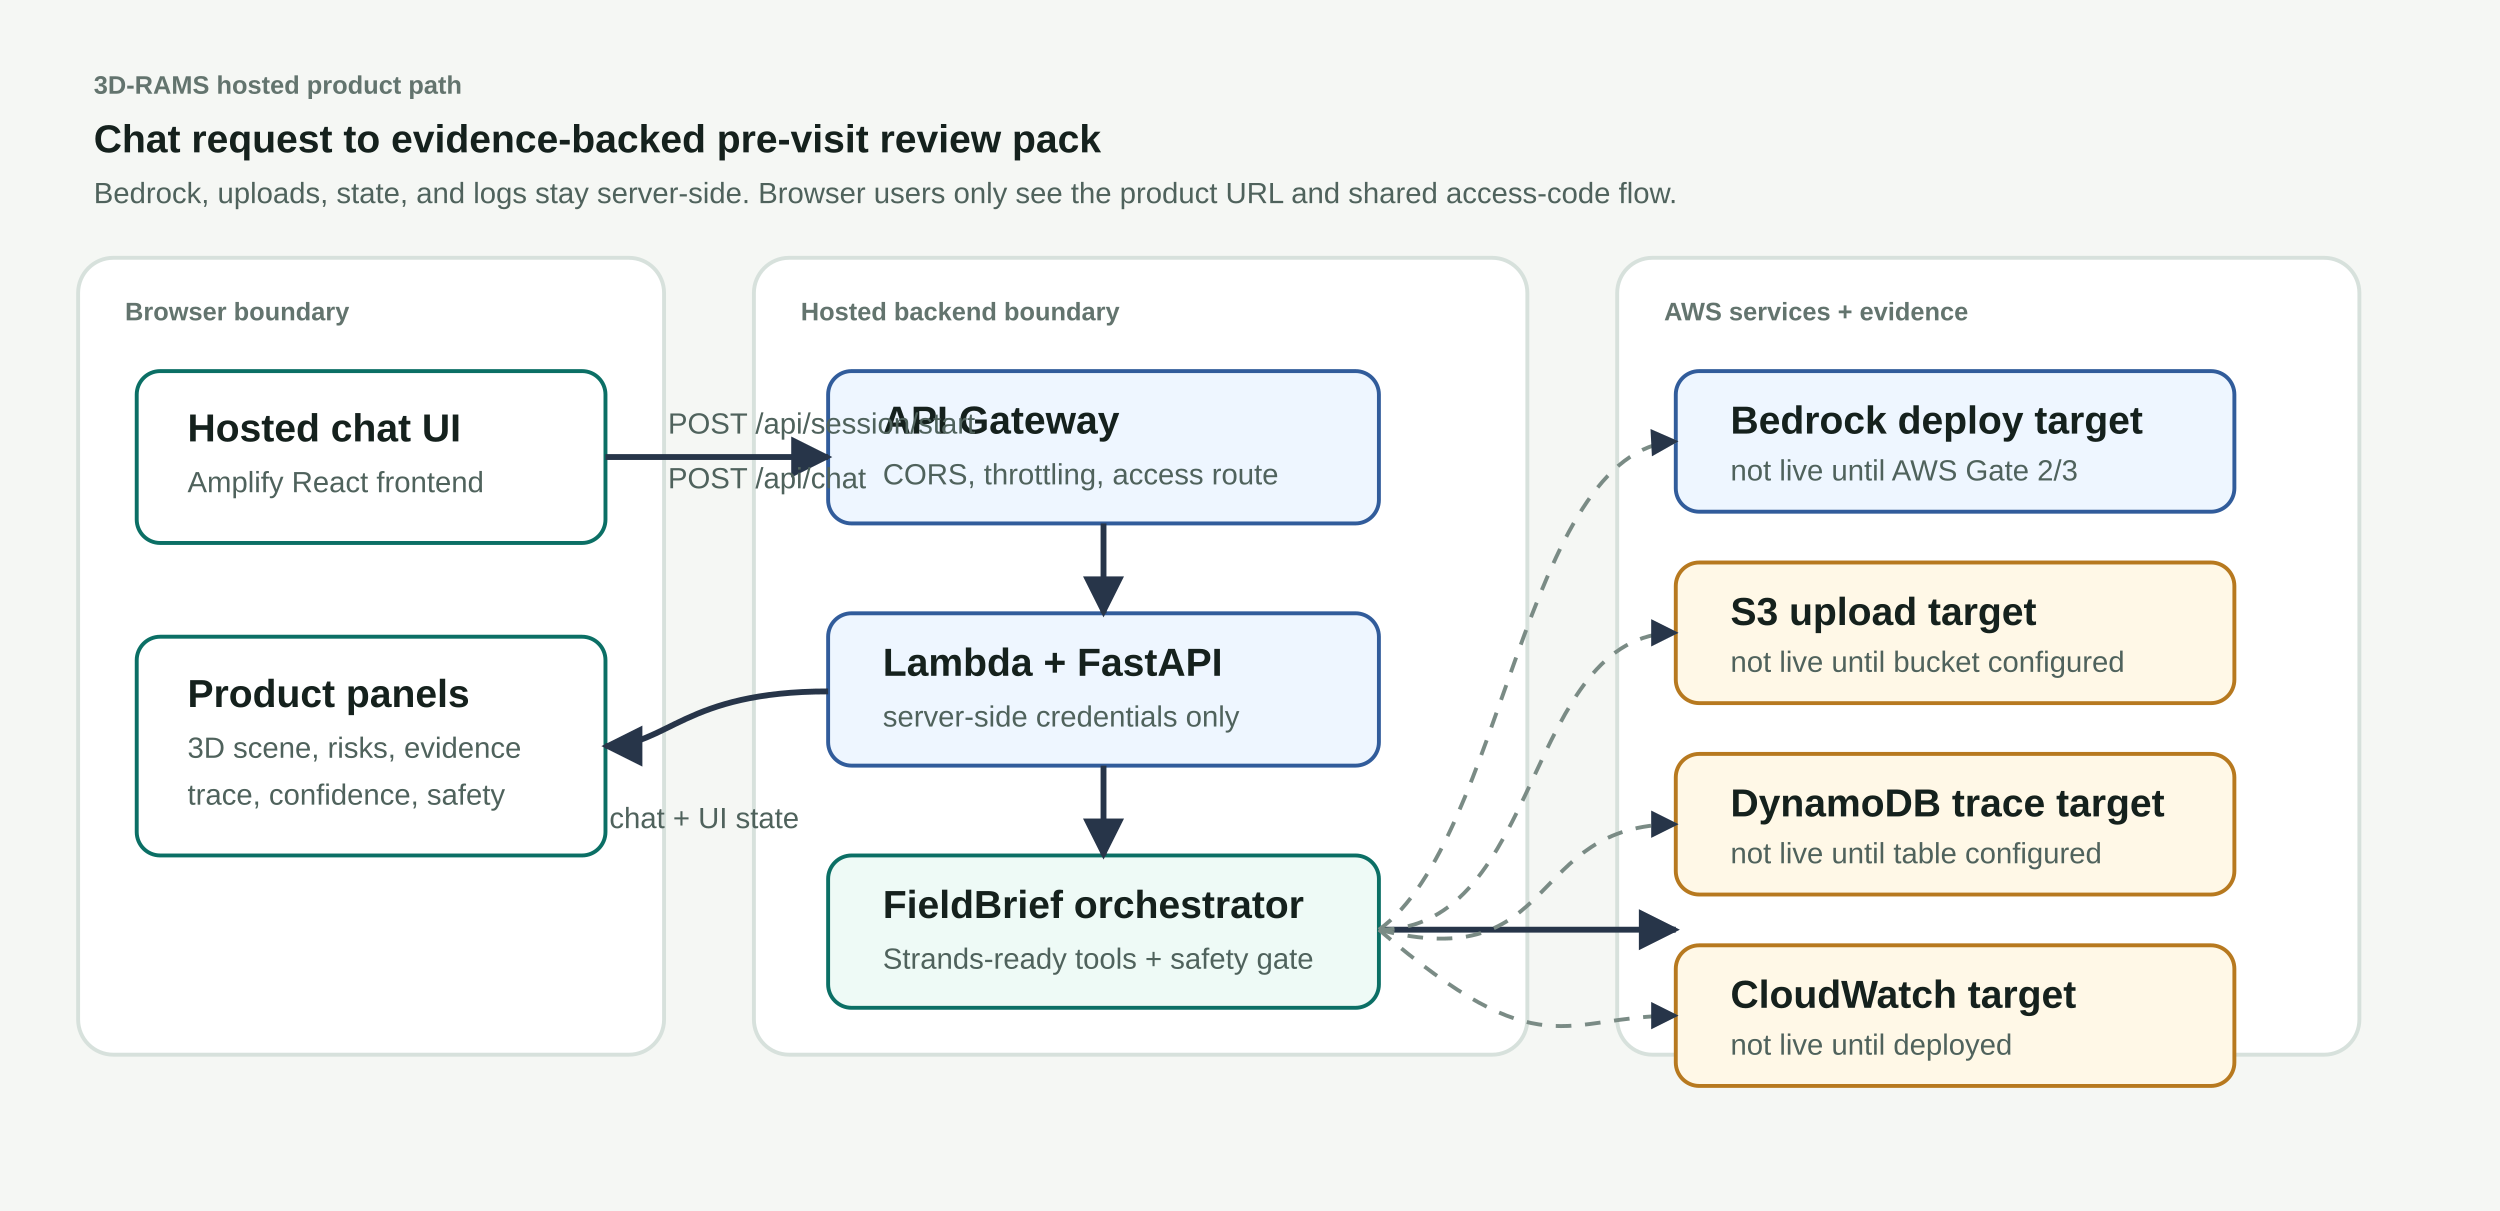
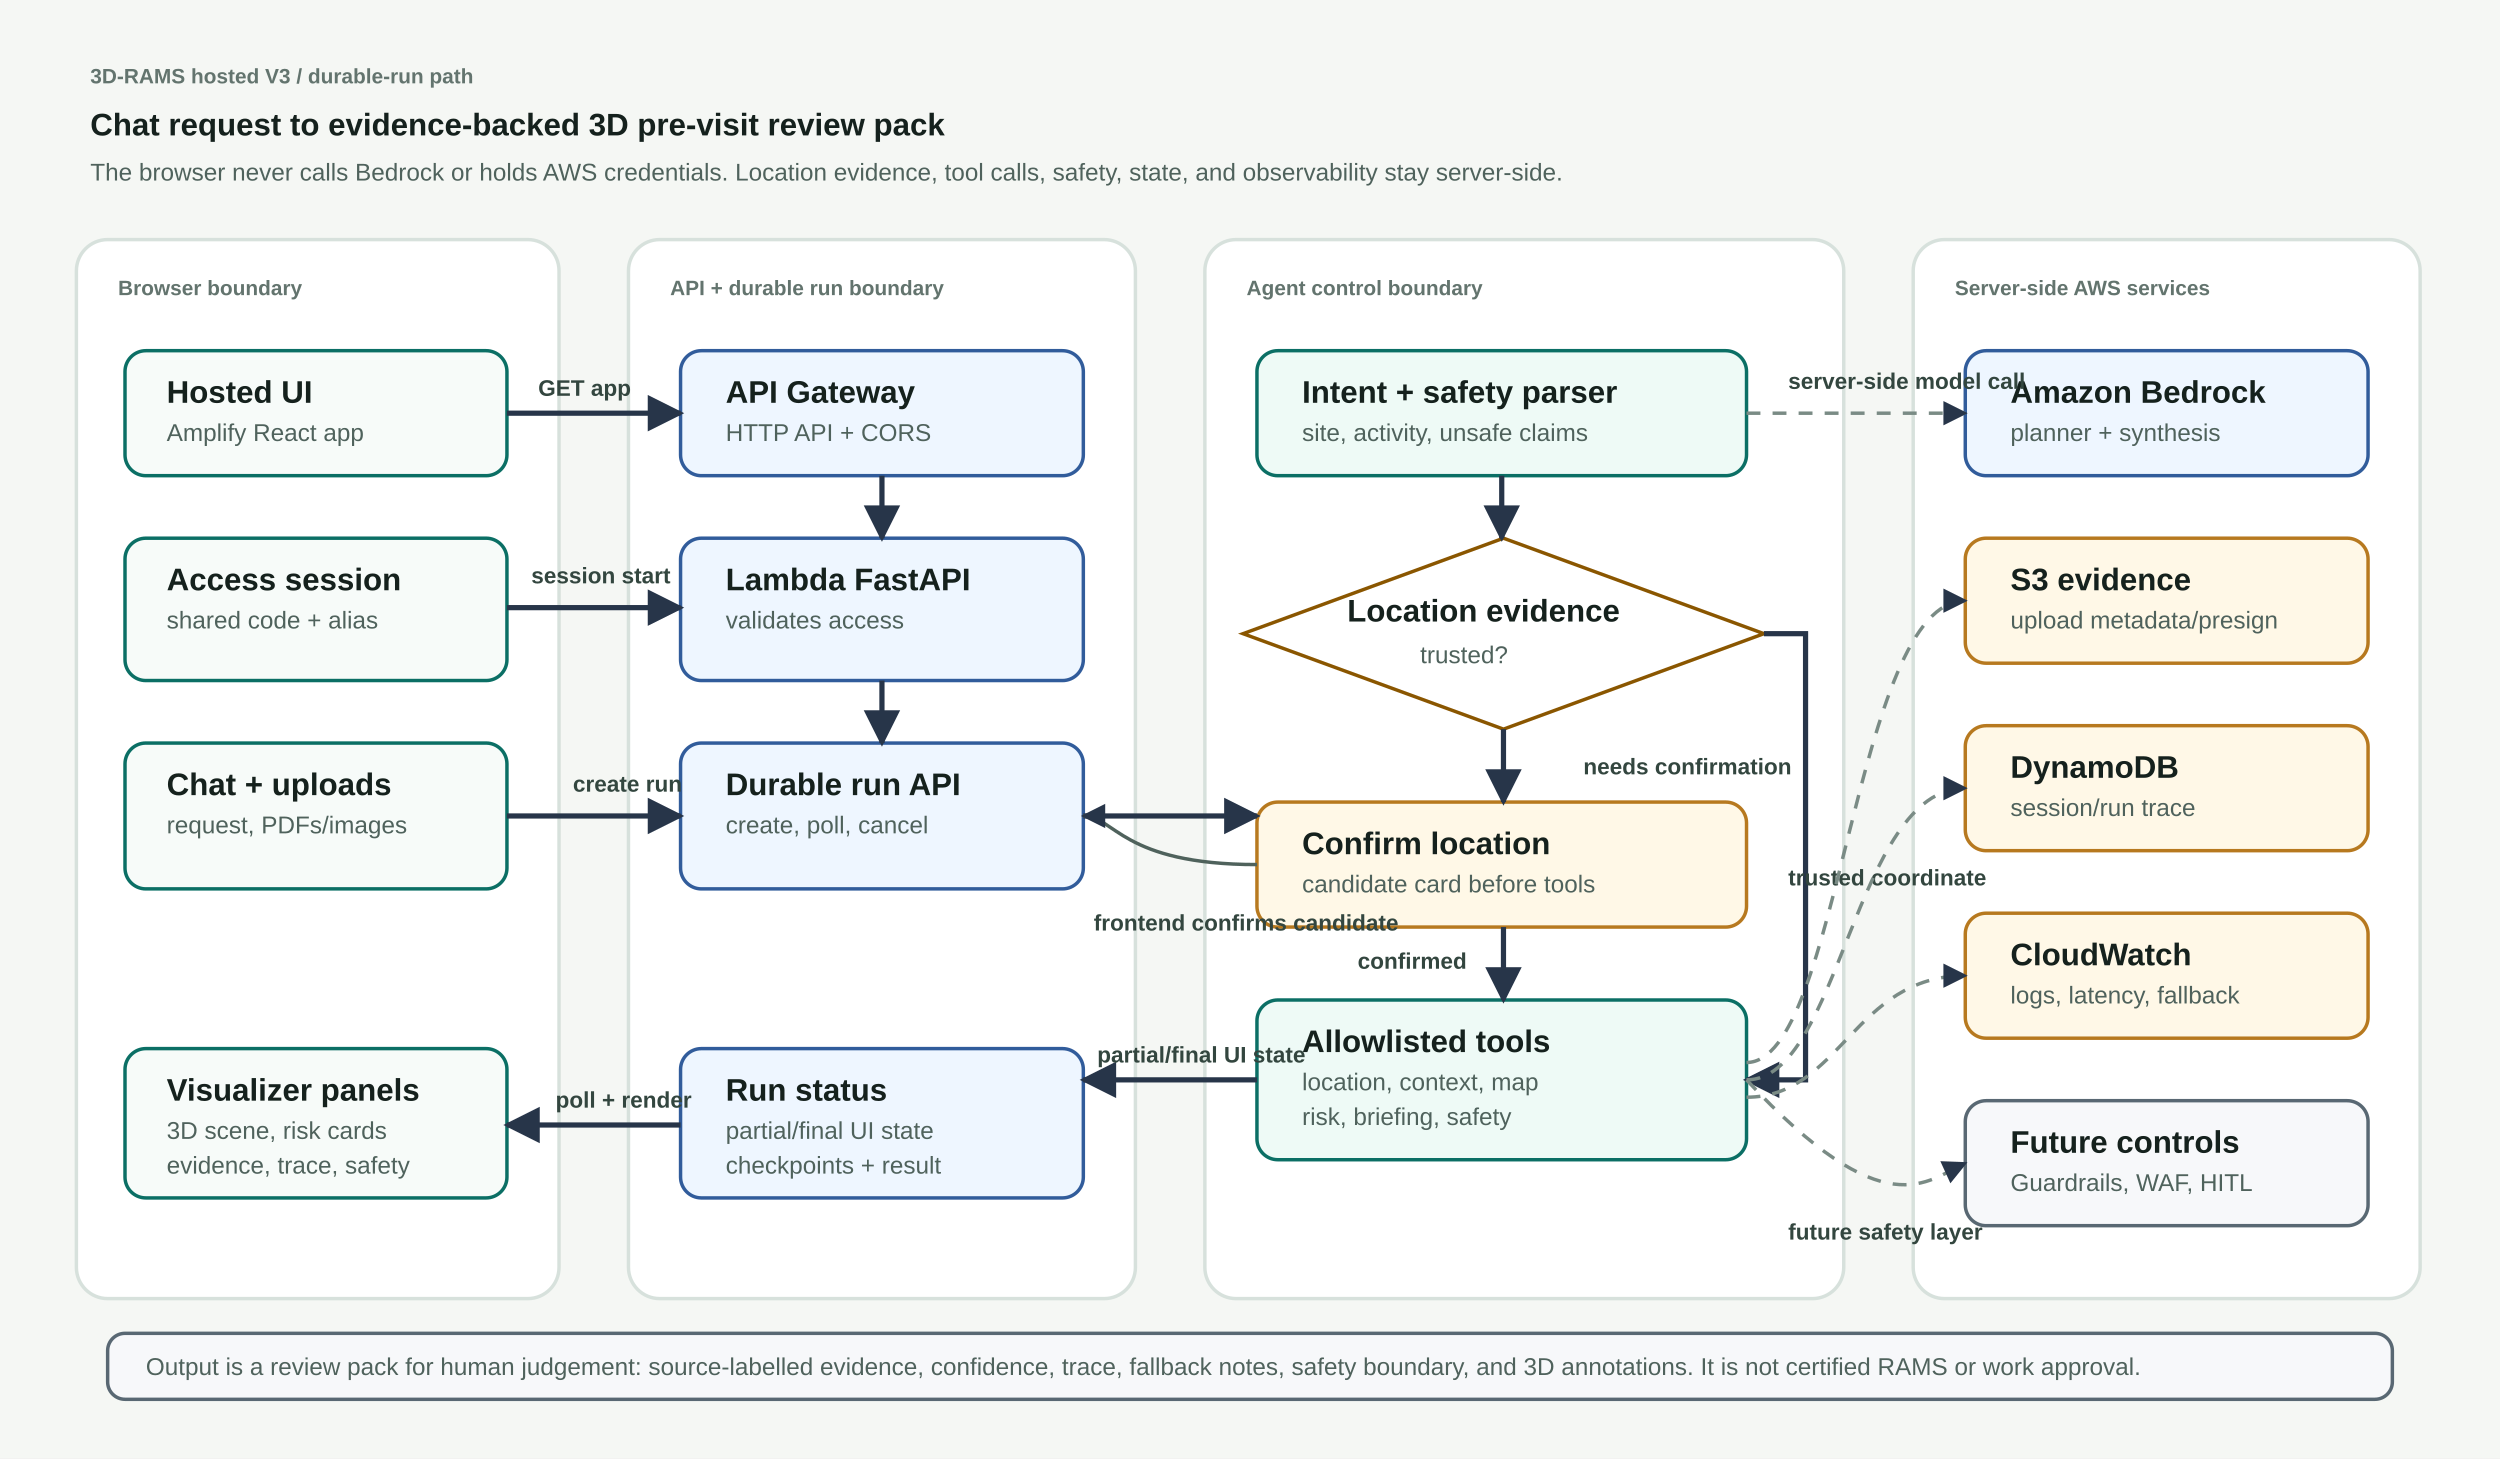
- <svg xmlns="http://www.w3.org/2000/svg" width="1280" height="620" viewBox="0 0 1280 620" role="img" aria-labelledby="title desc">
+ <svg xmlns="http://www.w3.org/2000/svg" width="1440" height="840" viewBox="0 0 1440 840" role="img" aria-labelledby="title desc">
  <defs>
    <style>
      .bg{fill:#f5f7f4}
      .band{fill:#ffffff;stroke:#d7e1dc;stroke-width:2}
-       .box{fill:#ffffff;stroke:#0b6f65;stroke-width:2;rx:12}
-       .aws{fill:#eef6ff;stroke:#315c9b;stroke-width:2;rx:12}
-       .data{fill:#fff8e7;stroke:#b7791f;stroke-width:2;rx:12}
-       .safe{fill:#eefaf6;stroke:#0b6f65;stroke-width:2;rx:12}
-       .label{font:700 20px Arial,sans-serif;fill:#15211d}
-       .small{font:500 15px Arial,sans-serif;fill:#4f625c}
-       .tiny{font:700 13px Arial,sans-serif;fill:#63746e;text-transform:uppercase}
+       .browser{fill:#f7fbf9;stroke:#0b6f65;stroke-width:2}
+       .runtime{fill:#eef6ff;stroke:#315c9b;stroke-width:2}
+       .agent{fill:#eefaf6;stroke:#0b6f65;stroke-width:2}
+       .data{fill:#fff8e7;stroke:#b7791f;stroke-width:2}
+       .output{fill:#f7f8fa;stroke:#596873;stroke-width:2}
+       .decision{fill:#ffffff;stroke:#8a5600;stroke-width:2}
+       .label{font:700 18px Arial,sans-serif;fill:#15211d}
+       .small{font:500 14px Arial,sans-serif;fill:#4f625c}
+       .tiny{font:700 12px Arial,sans-serif;fill:#63746e;text-transform:uppercase}
      .arrow{stroke:#273549;stroke-width:3;fill:none;marker-end:url(#arrow)}
+       .thin{stroke:#4f625c;stroke-width:2;fill:none;marker-end:url(#arrow)}
      .dash{stroke:#7a8b85;stroke-width:2;stroke-dasharray:8 7;fill:none;marker-end:url(#arrow)}
+       .note{font:700 13px Arial,sans-serif;fill:#33463f}
    </style>
    <marker id="arrow" viewBox="0 0 10 10" refX="9" refY="5" markerWidth="7" markerHeight="7" orient="auto-start-reverse">
      <path d="M 0 0 L 10 5 L 0 10 z" fill="#273549" />
    </marker>
  </defs>
-   <rect class="bg" width="1280" height="620" />
-   <text class="tiny" x="48" y="48">3D-RAMS hosted product path</text>
-   <text class="label" x="48" y="78">Chat request to evidence-backed pre-visit review pack</text>
-   <text class="small" x="48" y="104">Bedrock, uploads, state, and logs stay server-side. Browser users only see the product URL and shared access-code flow.</text>
-   <rect class="band" x="40" y="132" width="300" height="408" rx="18" />
-   <text class="tiny" x="64" y="164">Browser boundary</text>
-   <rect class="box" x="70" y="190" width="240" height="88" />
-   <text class="label" x="96" y="226">Hosted chat UI</text>
-   <text class="small" x="96" y="252">Amplify React frontend</text>
-   <rect class="box" x="70" y="326" width="240" height="112" />
-   <text class="label" x="96" y="362">Product panels</text>
-   <text class="small" x="96" y="388">3D scene, risks, evidence</text>
-   <text class="small" x="96" y="412">trace, confidence, safety</text>
-   <rect class="band" x="386" y="132" width="396" height="408" rx="18" />
-   <text class="tiny" x="410" y="164">Hosted backend boundary</text>
-   <rect class="aws" x="424" y="190" width="282" height="78" />
-   <text class="label" x="452" y="222">API Gateway</text>
-   <text class="small" x="452" y="248">CORS, throttling, access route</text>
-   <rect class="aws" x="424" y="314" width="282" height="78" />
-   <text class="label" x="452" y="346">Lambda + FastAPI</text>
-   <text class="small" x="452" y="372">server-side credentials only</text>
-   <rect class="safe" x="424" y="438" width="282" height="78" />
-   <text class="label" x="452" y="470">FieldBrief orchestrator</text>
-   <text class="small" x="452" y="496">Strands-ready tools + safety gate</text>
-   <rect class="band" x="828" y="132" width="380" height="408" rx="18" />
-   <text class="tiny" x="852" y="164">AWS services + evidence</text>
-   <rect class="aws" x="858" y="190" width="286" height="72" />
-   <text class="label" x="886" y="222">Bedrock deploy target</text>
-   <text class="small" x="886" y="246">not live until AWS Gate 2/3</text>
-   <rect class="data" x="858" y="288" width="286" height="72" />
-   <text class="label" x="886" y="320">S3 upload target</text>
-   <text class="small" x="886" y="344">not live until bucket configured</text>
-   <rect class="data" x="858" y="386" width="286" height="72" />
-   <text class="label" x="886" y="418">DynamoDB trace target</text>
-   <text class="small" x="886" y="442">not live until table configured</text>
-   <rect class="data" x="858" y="484" width="286" height="72" />
-   <text class="label" x="886" y="516">CloudWatch target</text>
-   <text class="small" x="886" y="540">not live until deployed</text>
-   <path class="arrow" d="M310 234 H424" />
-   <path class="arrow" d="M565 268 V314" />
-   <path class="arrow" d="M565 392 V438" />
-   <path class="arrow" d="M706 476 H858" />
-   <path class="dash" d="M706 476 C770 430 780 230 858 226" />
-   <path class="dash" d="M706 476 C790 476 780 324 858 324" />
-   <path class="dash" d="M706 476 C800 500 780 422 858 422" />
-   <path class="dash" d="M706 476 C790 548 800 520 858 520" />
-   <path class="arrow" d="M424 354 C350 354 342 382 310 382" />
-   <text class="small" x="342" y="222">POST /api/session/start</text>
-   <text class="small" x="342" y="250">POST /api/chat</text>
-   <text class="small" x="312" y="424">chat + UI state</text>
+   <rect class="bg" width="1440" height="840" />
+   <text class="tiny" x="52" y="48">3D-RAMS hosted V3 / durable-run path</text>
+   <text class="label" x="52" y="78">Chat request to evidence-backed 3D pre-visit review pack</text>
+   <text class="small" x="52" y="104">The browser never calls Bedrock or holds AWS credentials. Location evidence, tool calls, safety, state, and observability stay server-side.</text>
+   <rect class="band" x="44" y="138" width="278" height="610" rx="18" />
+   <text class="tiny" x="68" y="170">Browser boundary</text>
+   <rect class="browser" x="72" y="202" width="220" height="72" rx="12" />
+   <text class="label" x="96" y="232">Hosted UI</text>
+   <text class="small" x="96" y="254">Amplify React app</text>
+   <rect class="browser" x="72" y="310" width="220" height="82" rx="12" />
+   <text class="label" x="96" y="340">Access session</text>
+   <text class="small" x="96" y="362">shared code + alias</text>
+   <rect class="browser" x="72" y="428" width="220" height="84" rx="12" />
+   <text class="label" x="96" y="458">Chat + uploads</text>
+   <text class="small" x="96" y="480">request, PDFs/images</text>
+   <rect class="browser" x="72" y="604" width="220" height="86" rx="12" />
+   <text class="label" x="96" y="634">Visualizer panels</text>
+   <text class="small" x="96" y="656">3D scene, risk cards</text>
+   <text class="small" x="96" y="676">evidence, trace, safety</text>
+   <rect class="band" x="362" y="138" width="292" height="610" rx="18" />
+   <text class="tiny" x="386" y="170">API + durable run boundary</text>
+   <rect class="runtime" x="392" y="202" width="232" height="72" rx="12" />
+   <text class="label" x="418" y="232">API Gateway</text>
+   <text class="small" x="418" y="254">HTTP API + CORS</text>
+   <rect class="runtime" x="392" y="310" width="232" height="82" rx="12" />
+   <text class="label" x="418" y="340">Lambda FastAPI</text>
+   <text class="small" x="418" y="362">validates access</text>
+   <rect class="runtime" x="392" y="428" width="232" height="84" rx="12" />
+   <text class="label" x="418" y="458">Durable run API</text>
+   <text class="small" x="418" y="480">create, poll, cancel</text>
+   <rect class="runtime" x="392" y="604" width="232" height="86" rx="12" />
+   <text class="label" x="418" y="634">Run status</text>
+   <text class="small" x="418" y="656">partial/final UI state</text>
+   <text class="small" x="418" y="676">checkpoints + result</text>
+   <rect class="band" x="694" y="138" width="368" height="610" rx="18" />
+   <text class="tiny" x="718" y="170">Agent control boundary</text>
+   <rect class="agent" x="724" y="202" width="282" height="72" rx="12" />
+   <text class="label" x="750" y="232">Intent + safety parser</text>
+   <text class="small" x="750" y="254">site, activity, unsafe claims</text>
+   <polygon class="decision" points="866,310 1016,365 866,420 716,365" />
+   <text class="label" x="776" y="358">Location evidence</text>
+   <text class="small" x="818" y="382">trusted?</text>
+   <rect class="data" x="724" y="462" width="282" height="72" rx="12" />
+   <text class="label" x="750" y="492">Confirm location</text>
+   <text class="small" x="750" y="514">candidate card before tools</text>
+   <rect class="agent" x="724" y="576" width="282" height="92" rx="12" />
+   <text class="label" x="750" y="606">Allowlisted tools</text>
+   <text class="small" x="750" y="628">location, context, map</text>
+   <text class="small" x="750" y="648">risk, briefing, safety</text>
+   <rect class="band" x="1102" y="138" width="292" height="610" rx="18" />
+   <text class="tiny" x="1126" y="170">Server-side AWS services</text>
+   <rect class="runtime" x="1132" y="202" width="232" height="72" rx="12" />
+   <text class="label" x="1158" y="232">Amazon Bedrock</text>
+   <text class="small" x="1158" y="254">planner + synthesis</text>
+   <rect class="data" x="1132" y="310" width="232" height="72" rx="12" />
+   <text class="label" x="1158" y="340">S3 evidence</text>
+   <text class="small" x="1158" y="362">upload metadata/presign</text>
+   <rect class="data" x="1132" y="418" width="232" height="72" rx="12" />
+   <text class="label" x="1158" y="448">DynamoDB</text>
+   <text class="small" x="1158" y="470">session/run trace</text>
+   <rect class="data" x="1132" y="526" width="232" height="72" rx="12" />
+   <text class="label" x="1158" y="556">CloudWatch</text>
+   <text class="small" x="1158" y="578">logs, latency, fallback</text>
+   <rect class="output" x="1132" y="634" width="232" height="72" rx="12" />
+   <text class="label" x="1158" y="664">Future controls</text>
+   <text class="small" x="1158" y="686">Guardrails, WAF, HITL</text>
+   <path class="arrow" d="M292 238 H392" />
+   <text class="note" x="310" y="228">GET app</text>
+   <path class="arrow" d="M292 350 H392" />
+   <text class="note" x="306" y="336">session start</text>
+   <path class="arrow" d="M292 470 H392" />
+   <text class="note" x="330" y="456">create run</text>
+   <path class="arrow" d="M508 274 V310" />
+   <path class="arrow" d="M508 392 V428" />
+   <path class="arrow" d="M624 470 H724" />
+   <path class="arrow" d="M865 274 V310" />
+   <path class="arrow" d="M866 420 V462" />
+   <text class="note" x="912" y="446">needs confirmation</text>
+   <path class="thin" d="M724 498 C646 498 642 470 624 470" />
+   <text class="note" x="630" y="536">frontend confirms candidate</text>
+   <path class="arrow" d="M866 534 V576" />
+   <text class="note" x="782" y="558">confirmed</text>
+   <path class="arrow" d="M1016 365 H1040 V622 H1006" />
+   <text class="note" x="1030" y="510">trusted coordinate</text>
+   <path class="dash" d="M1006 238 H1132" />
+   <text class="note" x="1030" y="224">server-side model call</text>
+   <path class="dash" d="M1006 612 C1060 612 1068 346 1132 346" />
+   <path class="dash" d="M1006 622 C1060 622 1068 454 1132 454" />
+   <path class="dash" d="M1006 632 C1060 632 1068 562 1132 562" />
+   <path class="arrow" d="M724 622 H624" />
+   <text class="note" x="632" y="612">partial/final UI state</text>
+   <path class="arrow" d="M392 648 H292" />
+   <text class="note" x="320" y="638">poll + render</text>
+   <path class="dash" d="M1006 622 C1086 708 1110 680 1132 670" />
+   <text class="note" x="1030" y="714">future safety layer</text>
+   <rect class="output" x="62" y="768" width="1316" height="38" rx="10" />
+   <text class="small" x="84" y="792">Output is a review pack for human judgement: source-labelled evidence, confidence, trace, fallback notes, safety boundary, and 3D annotations. It is not certified RAMS or work approval.</text>
</svg>
